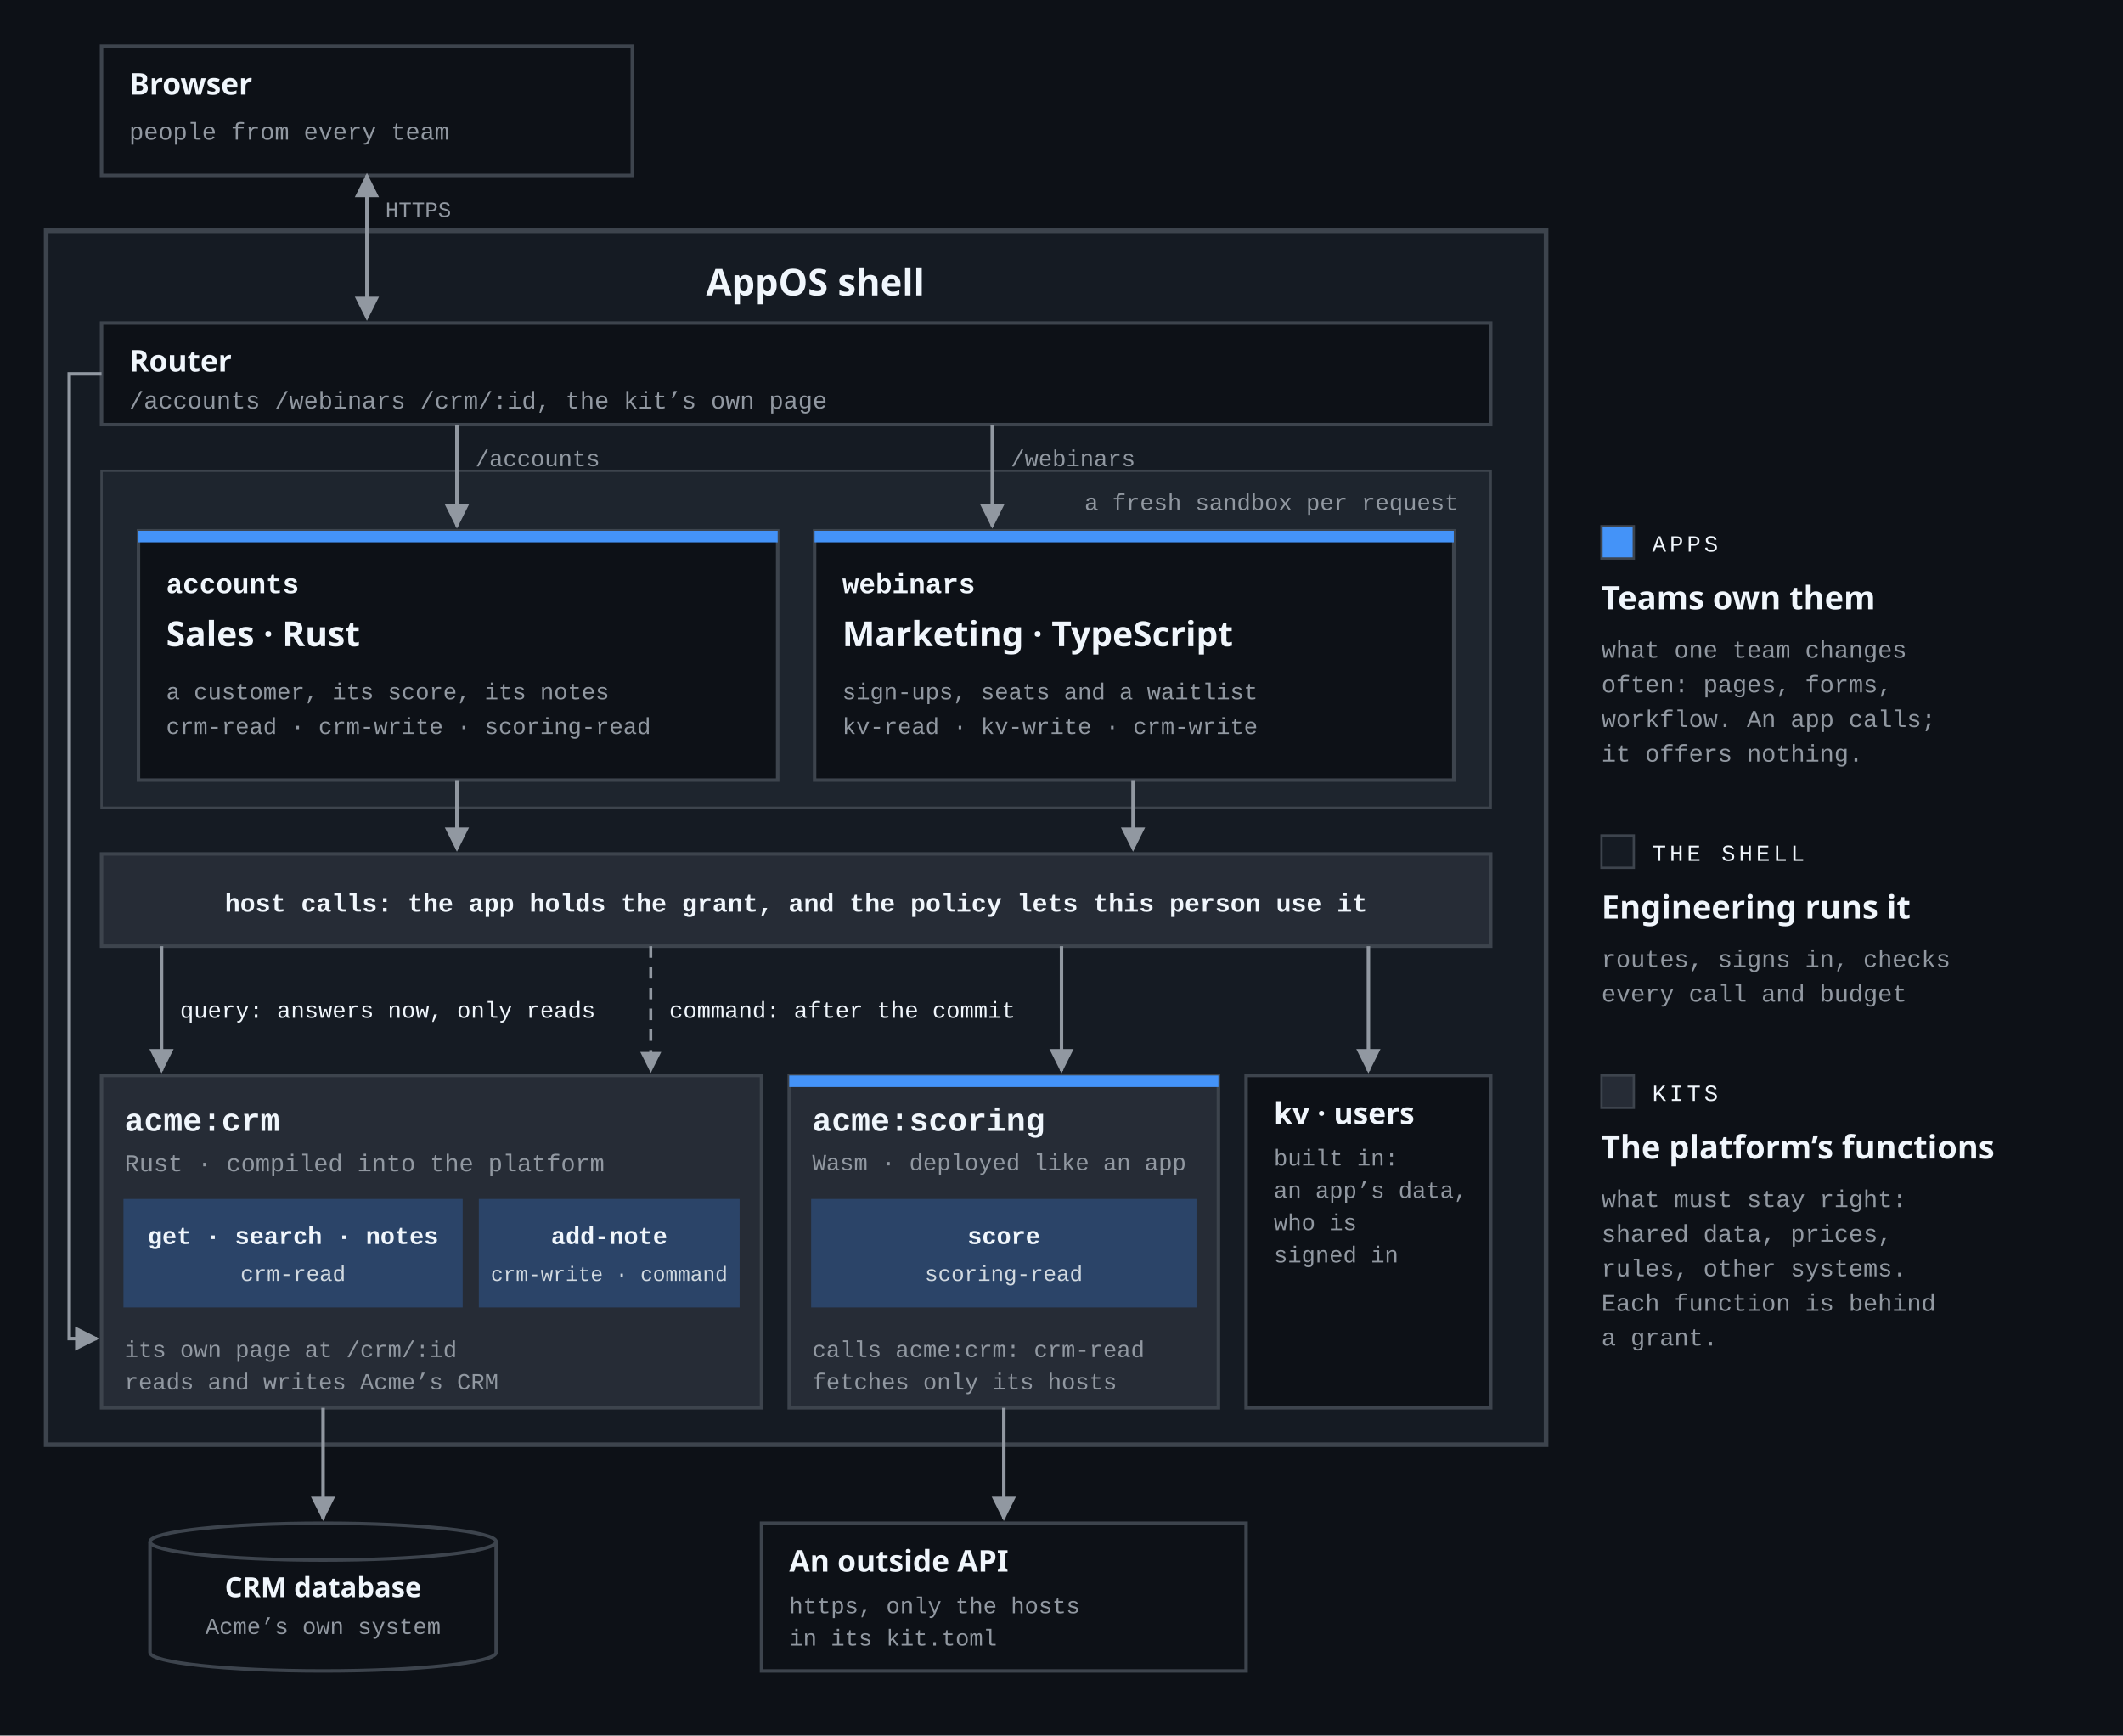
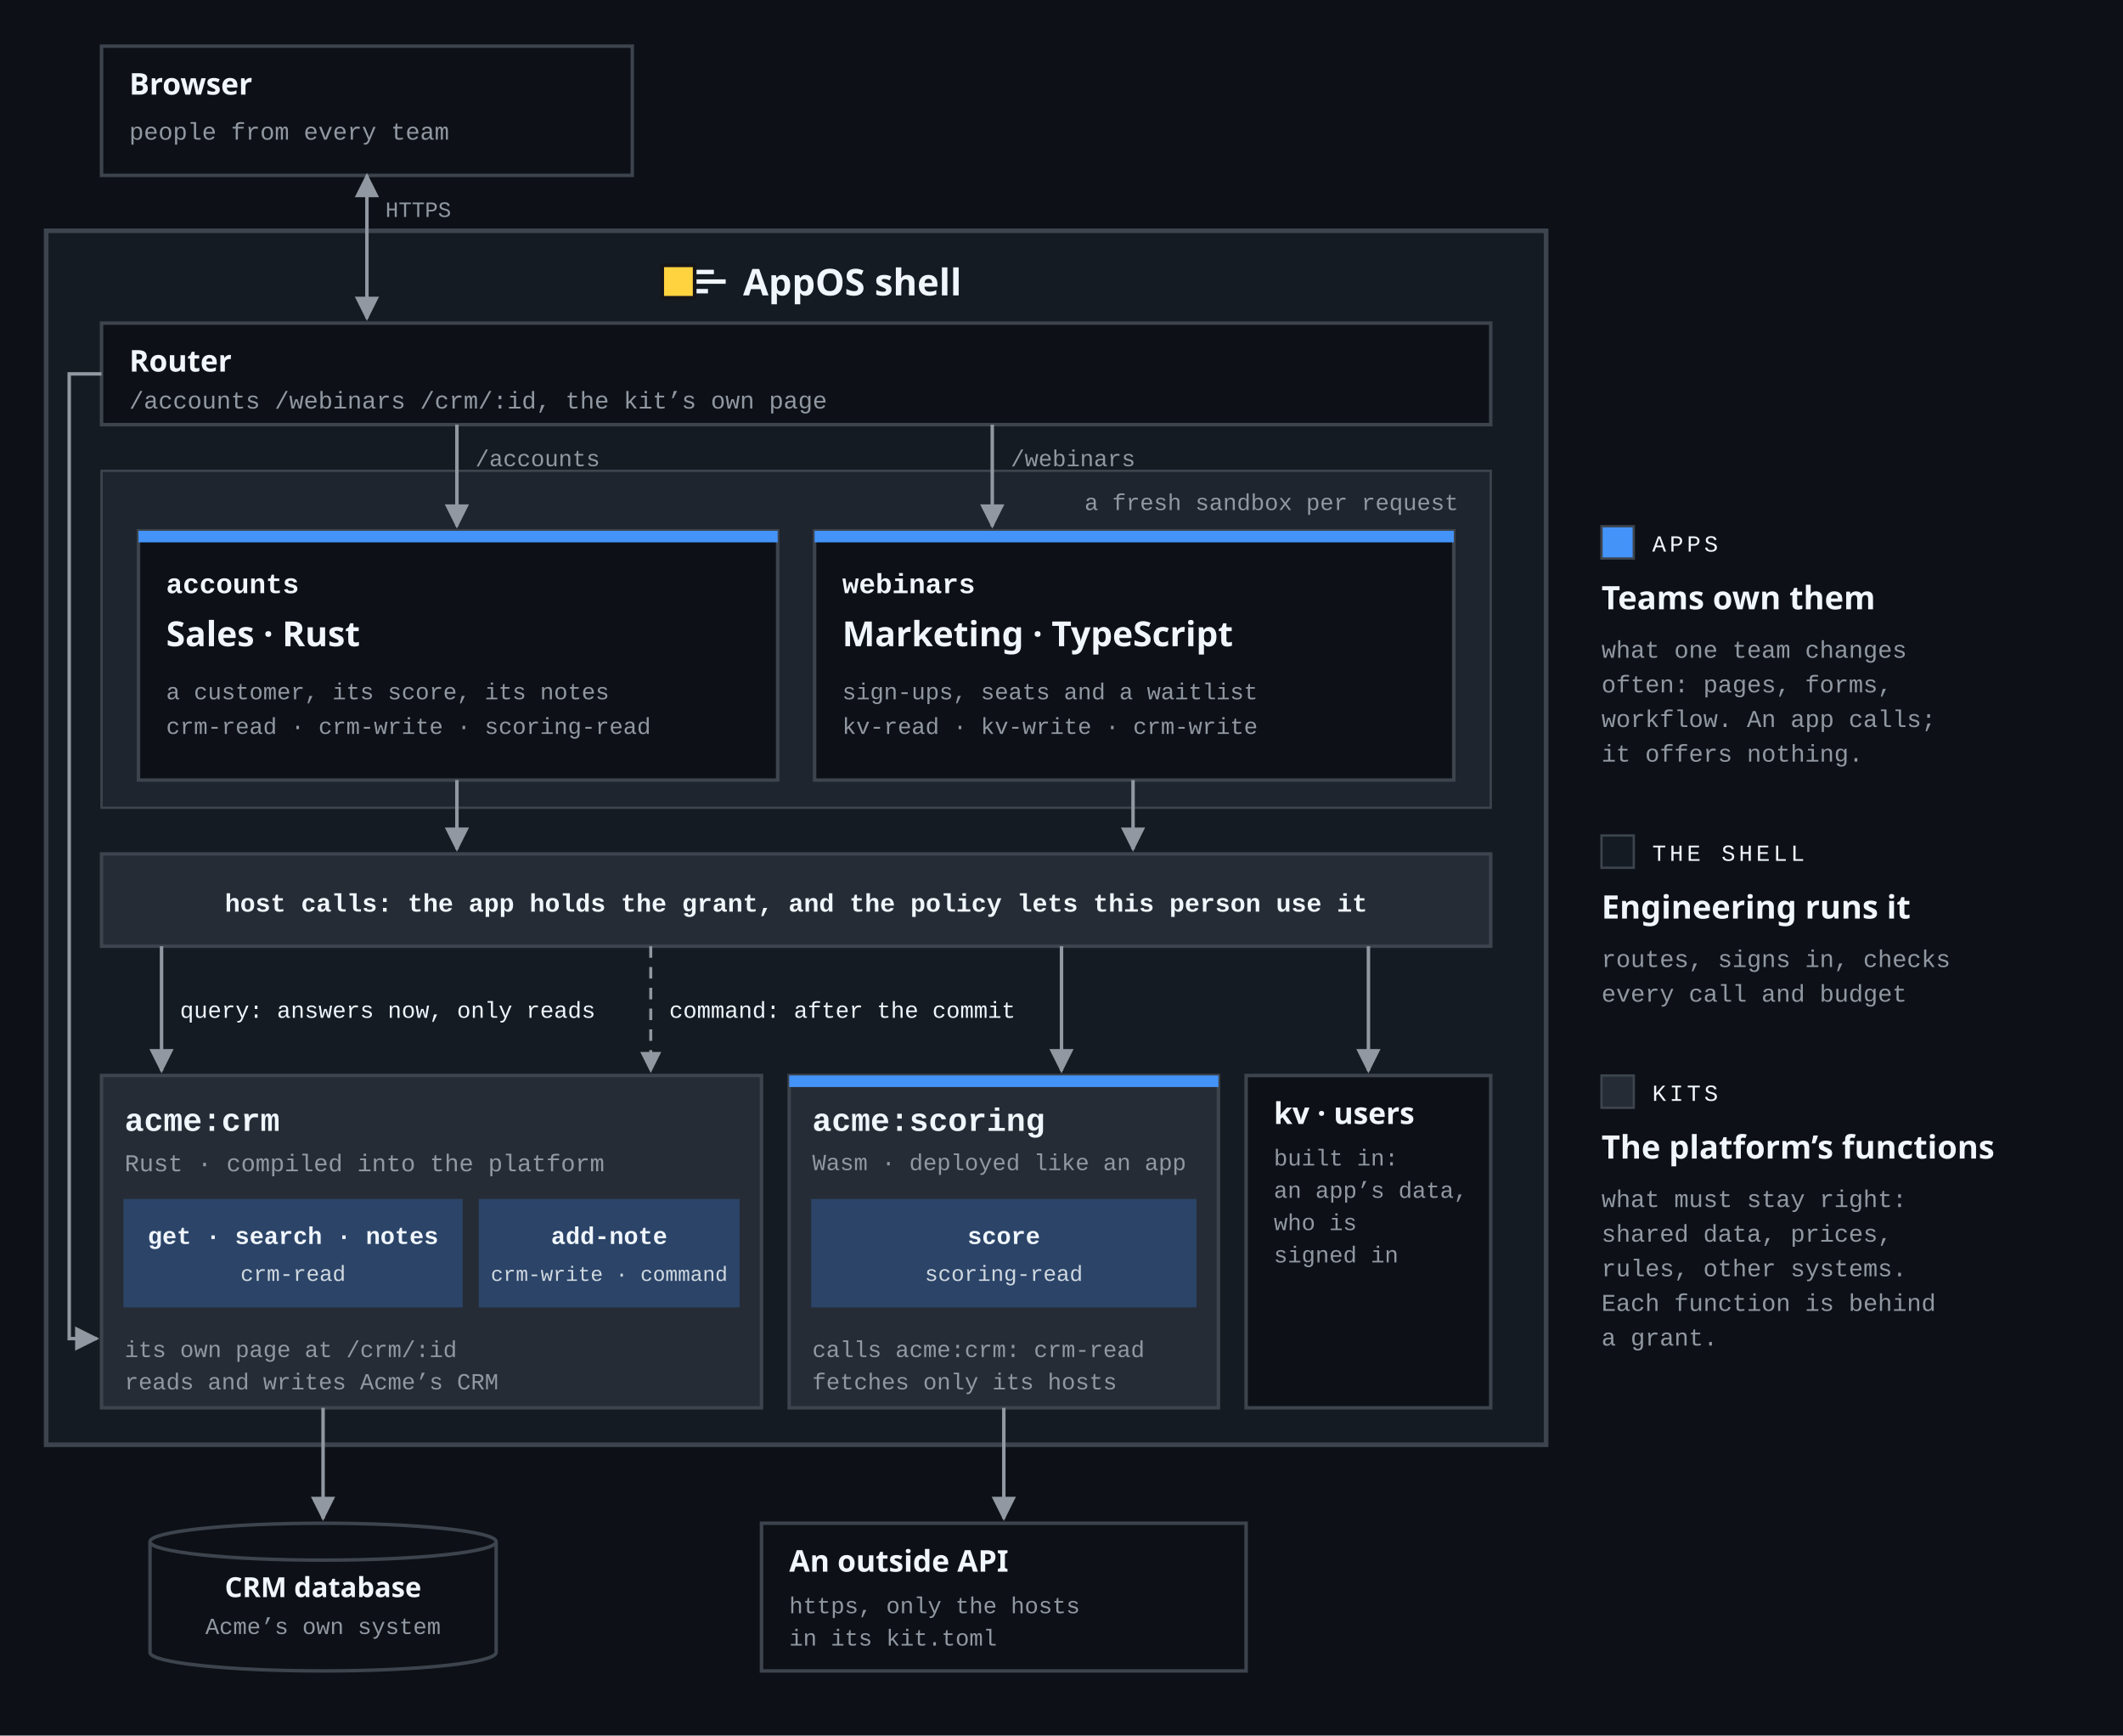
- <svg xmlns="http://www.w3.org/2000/svg" viewBox="-20 -20 920 752" width="920" height="752" role="img" aria-label="How the shell, apps and kits work together, in an illustration. A browser reaches the AppOS shell, which engineering runs. Its router sends /accounts to the sales team's accounts app and /webinars to the marketing team's webinars app, each in a fresh WebAssembly sandbox, and /crm to the CRM kit's own page. Every call from an app passes the shell's check: the app holds the grant and the policy lets the person use it. A query answers at once and only reads; a command, like the webinars app adding a note to a customer, goes out after the app's request commits. The kits: acme:crm, Rust compiled into the platform, with get, search and notes behind crm-read and the command add-note behind crm-write, over Acme's CRM; acme:scoring, Wasm deployed like an app, with score behind scoring-read, which calls the CRM kit and may fetch only from the hosts in its kit.toml; and kv and users, built into AppOS. Apps hold what one team changes often: pages, forms, workflow. Kits hold what must stay right: shared data, prices, rules and other systems.">
+ <svg xmlns="http://www.w3.org/2000/svg" xmlns:xlink="http://www.w3.org/1999/xlink" viewBox="-20 -20 920 752" width="920" height="752" role="img" aria-label="How the shell, apps and kits work together, in an illustration. A browser reaches the AppOS shell, which engineering runs. Its router sends /accounts to the sales team's accounts app and /webinars to the marketing team's webinars app, each in a fresh WebAssembly sandbox, and /crm to the CRM kit's own page. Every call from an app passes the shell's check: the app holds the grant and the policy lets the person use it. A query answers at once and only reads; a command, like the webinars app adding a note to a customer, goes out after the app's request commits. The kits: acme:crm, Rust compiled into the platform, with get, search and notes behind crm-read and the command add-note behind crm-write, over Acme's CRM; acme:scoring, Wasm deployed like an app, with score behind scoring-read, which calls the CRM kit and may fetch only from the hosts in its kit.toml; and kv and users, built into AppOS. Apps hold what one team changes often: pages, forms, workflow. Kits hold what must stay right: shared data, prices, rules and other systems.">
  <rect x="-20" y="-20" width="920" height="752" fill="#0d1117" />
+   <symbol id="appos-logo" viewBox="2.5 11.5 45 25">
+     <path d="M26 17.5h13M26 24h21M26 30.5h9" stroke="#f0f6fc" stroke-width="3" />
+     <rect x="4" y="13" width="22" height="22" fill="#ffd23f" stroke="#15151a" stroke-width="2.5" />
+   </symbol>
  <defs>
    <marker id="km-w" viewBox="0 0 10 10" refX="9" refY="5" markerWidth="7" markerHeight="7" orient="auto-start-reverse">
      <path d="M0,0 L10,5 L0,10 Z" fill="#9198a1" />
    </marker>
  </defs>
  <rect x="24" y="0" width="230" height="56" fill="#0d1117" stroke="#3d444d" stroke-width="1.5" />
  <text x="36" y="21" font-family="-apple-system, BlinkMacSystemFont, 'Segoe UI', 'Noto Sans', Helvetica, Arial, sans-serif" font-size="13" font-weight="700" fill="#f0f6fc" text-anchor="start">Browser</text>
  <text x="36" y="40.5" font-family="ui-monospace, SFMono-Regular, 'SF Mono', Menlo, Consolas, 'Liberation Mono', monospace" font-size="10.5" font-weight="400" fill="#9198a1" text-anchor="start">people from every team</text>
  <rect x="0" y="80" width="650" height="526" fill="#151b23" stroke="#3d444d" stroke-width="2" />
  <polyline points="139,56 139,118" fill="none" stroke="#9198a1" stroke-width="1.5" marker-start="url(#km-w)" marker-end="url(#km-w)" />
  <text x="147" y="74" font-family="ui-monospace, SFMono-Regular, 'SF Mono', Menlo, Consolas, 'Liberation Mono', monospace" font-size="9.5" font-weight="400" fill="#9198a1" text-anchor="start">HTTPS</text>
-   <text x="286" y="108" font-family="-apple-system, BlinkMacSystemFont, 'Segoe UI', 'Noto Sans', Helvetica, Arial, sans-serif" font-size="16" font-weight="800" fill="#f0f6fc" text-anchor="start">AppOS shell</text>
+   <use xlink:href="#appos-logo" x="266" y="94" width="28.8" height="16" />
+   <text x="302" y="108" font-family="-apple-system, BlinkMacSystemFont, 'Segoe UI', 'Noto Sans', Helvetica, Arial, sans-serif" font-size="16" font-weight="800" fill="#f0f6fc" text-anchor="start">AppOS shell</text>
  <rect x="24" y="120" width="602" height="44" fill="#0d1117" stroke="#3d444d" stroke-width="1.5" />
  <text x="36" y="141" font-family="-apple-system, BlinkMacSystemFont, 'Segoe UI', 'Noto Sans', Helvetica, Arial, sans-serif" font-size="13" font-weight="700" fill="#f0f6fc" text-anchor="start">Router</text>
  <text x="36" y="157" font-family="ui-monospace, SFMono-Regular, 'SF Mono', Menlo, Consolas, 'Liberation Mono', monospace" font-size="10.5" font-weight="400" fill="#9198a1" text-anchor="start">/accounts   /webinars   /crm/:id, the kit’s own page</text>
  <rect x="24" y="184" width="602" height="146" fill="#1e252e" stroke="#3d444d" stroke-width="1" />
  <text x="612" y="201" font-family="ui-monospace, SFMono-Regular, 'SF Mono', Menlo, Consolas, 'Liberation Mono', monospace" font-size="10" font-weight="400" fill="#9198a1" text-anchor="end">a fresh sandbox per request</text>
  <rect x="40" y="210" width="277" height="108" fill="#0d1117" stroke="#3d444d" stroke-width="1.5" />
  <rect x="40" y="210" width="277" height="5" fill="#4493f8" stroke="none" stroke-width="0" />
  <text x="52" y="237" font-family="ui-monospace, SFMono-Regular, 'SF Mono', Menlo, Consolas, 'Liberation Mono', monospace" font-size="12" font-weight="700" fill="#f0f6fc" text-anchor="start">accounts</text>
  <text x="52" y="260" font-family="-apple-system, BlinkMacSystemFont, 'Segoe UI', 'Noto Sans', Helvetica, Arial, sans-serif" font-size="15" font-weight="700" fill="#f0f6fc" text-anchor="start">Sales · Rust</text>
  <text x="52" y="283" font-family="ui-monospace, SFMono-Regular, 'SF Mono', Menlo, Consolas, 'Liberation Mono', monospace" font-size="10" font-weight="400" fill="#9198a1" text-anchor="start">a customer, its score, its notes</text>
  <text x="52" y="298" font-family="ui-monospace, SFMono-Regular, 'SF Mono', Menlo, Consolas, 'Liberation Mono', monospace" font-size="10" font-weight="400" fill="#9198a1" text-anchor="start">crm-read · crm-write · scoring-read</text>
  <rect x="333" y="210" width="277" height="108" fill="#0d1117" stroke="#3d444d" stroke-width="1.5" />
  <rect x="333" y="210" width="277" height="5" fill="#4493f8" stroke="none" stroke-width="0" />
  <text x="345" y="237" font-family="ui-monospace, SFMono-Regular, 'SF Mono', Menlo, Consolas, 'Liberation Mono', monospace" font-size="12" font-weight="700" fill="#f0f6fc" text-anchor="start">webinars</text>
  <text x="345" y="260" font-family="-apple-system, BlinkMacSystemFont, 'Segoe UI', 'Noto Sans', Helvetica, Arial, sans-serif" font-size="15" font-weight="700" fill="#f0f6fc" text-anchor="start">Marketing · TypeScript</text>
  <text x="345" y="283" font-family="ui-monospace, SFMono-Regular, 'SF Mono', Menlo, Consolas, 'Liberation Mono', monospace" font-size="10" font-weight="400" fill="#9198a1" text-anchor="start">sign-ups, seats and a waitlist</text>
  <text x="345" y="298" font-family="ui-monospace, SFMono-Regular, 'SF Mono', Menlo, Consolas, 'Liberation Mono', monospace" font-size="10" font-weight="400" fill="#9198a1" text-anchor="start">kv-read · kv-write · crm-write</text>
  <polyline points="178,164 178,208" fill="none" stroke="#9198a1" stroke-width="1.5" marker-end="url(#km-w)" />
  <text x="186" y="182" font-family="ui-monospace, SFMono-Regular, 'SF Mono', Menlo, Consolas, 'Liberation Mono', monospace" font-size="10" font-weight="400" fill="#9198a1" text-anchor="start">/accounts</text>
  <polyline points="410,164 410,208" fill="none" stroke="#9198a1" stroke-width="1.5" marker-end="url(#km-w)" />
  <text x="418" y="182" font-family="ui-monospace, SFMono-Regular, 'SF Mono', Menlo, Consolas, 'Liberation Mono', monospace" font-size="10" font-weight="400" fill="#9198a1" text-anchor="start">/webinars</text>
  <polyline points="178,318 178,348" fill="none" stroke="#9198a1" stroke-width="1.5" marker-end="url(#km-w)" />
  <polyline points="471,318 471,348" fill="none" stroke="#9198a1" stroke-width="1.5" marker-end="url(#km-w)" />
  <rect x="24" y="350" width="602" height="40" fill="#262c36" stroke="#3d444d" stroke-width="1.5" />
  <text x="325" y="375" font-family="ui-monospace, SFMono-Regular, 'SF Mono', Menlo, Consolas, 'Liberation Mono', monospace" font-size="11" font-weight="700" fill="#f0f6fc" text-anchor="middle">host calls: the app holds the grant, and the policy lets this person use it</text>
  <polyline points="50,390 50,444" fill="none" stroke="#9198a1" stroke-width="1.5" marker-end="url(#km-w)" />
  <text x="58" y="421" font-family="ui-monospace, SFMono-Regular, 'SF Mono', Menlo, Consolas, 'Liberation Mono', monospace" font-size="10" font-weight="400" fill="#f0f6fc" text-anchor="start">query: answers now, only reads</text>
  <polyline points="262,390 262,444" fill="none" stroke="#9198a1" stroke-width="1.3" stroke-dasharray="5 4" marker-end="url(#km-w)" />
  <text x="270" y="421" font-family="ui-monospace, SFMono-Regular, 'SF Mono', Menlo, Consolas, 'Liberation Mono', monospace" font-size="10" font-weight="400" fill="#f0f6fc" text-anchor="start">command: after the commit</text>
  <polyline points="440,390 440,444" fill="none" stroke="#9198a1" stroke-width="1.5" marker-end="url(#km-w)" />
  <polyline points="573,390 573,444" fill="none" stroke="#9198a1" stroke-width="1.5" marker-end="url(#km-w)" />
  <rect x="24" y="446" width="286" height="144" fill="#262c36" stroke="#3d444d" stroke-width="1.5" />
  <text x="34" y="470" font-family="ui-monospace, SFMono-Regular, 'SF Mono', Menlo, Consolas, 'Liberation Mono', monospace" font-size="14" font-weight="700" fill="#f0f6fc" text-anchor="start">acme:crm</text>
  <text x="34" y="487.5" font-family="ui-monospace, SFMono-Regular, 'SF Mono', Menlo, Consolas, 'Liberation Mono', monospace" font-size="10.5" font-weight="400" fill="#9198a1" text-anchor="start">Rust · compiled into the platform</text>
  <rect x="34" y="500" width="146" height="46" fill="#2b4468" stroke="#2b4468" stroke-width="1" />
  <text x="107.0" y="519" font-family="ui-monospace, SFMono-Regular, 'SF Mono', Menlo, Consolas, 'Liberation Mono', monospace" font-size="10.5" font-weight="700" fill="#f0f6fc" text-anchor="middle">get · search · notes</text>
  <text x="107.0" y="535" font-family="ui-monospace, SFMono-Regular, 'SF Mono', Menlo, Consolas, 'Liberation Mono', monospace" font-size="9.5" font-weight="400" fill="#d1d9e0" text-anchor="middle">crm-read</text>
  <rect x="188" y="500" width="112" height="46" fill="#2b4468" stroke="#2b4468" stroke-width="1" />
  <text x="244.0" y="519" font-family="ui-monospace, SFMono-Regular, 'SF Mono', Menlo, Consolas, 'Liberation Mono', monospace" font-size="10.5" font-weight="700" fill="#f0f6fc" text-anchor="middle">add-note</text>
  <text x="244.0" y="535" font-family="ui-monospace, SFMono-Regular, 'SF Mono', Menlo, Consolas, 'Liberation Mono', monospace" font-size="9" font-weight="400" fill="#d1d9e0" text-anchor="middle">crm-write · command</text>
  <text x="34" y="568" font-family="ui-monospace, SFMono-Regular, 'SF Mono', Menlo, Consolas, 'Liberation Mono', monospace" font-size="10" font-weight="400" fill="#9198a1" text-anchor="start">its own page at /crm/:id</text>
  <text x="34" y="582" font-family="ui-monospace, SFMono-Regular, 'SF Mono', Menlo, Consolas, 'Liberation Mono', monospace" font-size="10" font-weight="400" fill="#9198a1" text-anchor="start">reads and writes Acme’s CRM</text>
  <rect x="322" y="446" width="186" height="144" fill="#262c36" stroke="#3d444d" stroke-width="1.5" />
  <rect x="322" y="446" width="186" height="5" fill="#4493f8" stroke="none" stroke-width="0" />
  <text x="332" y="470" font-family="ui-monospace, SFMono-Regular, 'SF Mono', Menlo, Consolas, 'Liberation Mono', monospace" font-size="14" font-weight="700" fill="#f0f6fc" text-anchor="start">acme:scoring</text>
  <text x="332" y="487" font-family="ui-monospace, SFMono-Regular, 'SF Mono', Menlo, Consolas, 'Liberation Mono', monospace" font-size="10" font-weight="400" fill="#9198a1" text-anchor="start">Wasm · deployed like an app</text>
  <rect x="332" y="500" width="166" height="46" fill="#2b4468" stroke="#2b4468" stroke-width="1" />
  <text x="415.0" y="519" font-family="ui-monospace, SFMono-Regular, 'SF Mono', Menlo, Consolas, 'Liberation Mono', monospace" font-size="10.5" font-weight="700" fill="#f0f6fc" text-anchor="middle">score</text>
  <text x="415.0" y="535" font-family="ui-monospace, SFMono-Regular, 'SF Mono', Menlo, Consolas, 'Liberation Mono', monospace" font-size="9.5" font-weight="400" fill="#d1d9e0" text-anchor="middle">scoring-read</text>
  <text x="332" y="568" font-family="ui-monospace, SFMono-Regular, 'SF Mono', Menlo, Consolas, 'Liberation Mono', monospace" font-size="10" font-weight="400" fill="#9198a1" text-anchor="start">calls acme:crm: crm-read</text>
  <text x="332" y="582" font-family="ui-monospace, SFMono-Regular, 'SF Mono', Menlo, Consolas, 'Liberation Mono', monospace" font-size="10" font-weight="400" fill="#9198a1" text-anchor="start">fetches only its hosts</text>
  <rect x="520" y="446" width="106" height="144" fill="#0d1117" stroke="#3d444d" stroke-width="1.5" />
  <text x="532" y="467" font-family="-apple-system, BlinkMacSystemFont, 'Segoe UI', 'Noto Sans', Helvetica, Arial, sans-serif" font-size="13" font-weight="700" fill="#f0f6fc" text-anchor="start">kv · users</text>
  <text x="532" y="485" font-family="ui-monospace, SFMono-Regular, 'SF Mono', Menlo, Consolas, 'Liberation Mono', monospace" font-size="10" font-weight="400" fill="#9198a1" text-anchor="start">built in:</text>
  <text x="532" y="499" font-family="ui-monospace, SFMono-Regular, 'SF Mono', Menlo, Consolas, 'Liberation Mono', monospace" font-size="10" font-weight="400" fill="#9198a1" text-anchor="start">an app’s data,</text>
  <text x="532" y="513" font-family="ui-monospace, SFMono-Regular, 'SF Mono', Menlo, Consolas, 'Liberation Mono', monospace" font-size="10" font-weight="400" fill="#9198a1" text-anchor="start">who is</text>
  <text x="532" y="527" font-family="ui-monospace, SFMono-Regular, 'SF Mono', Menlo, Consolas, 'Liberation Mono', monospace" font-size="10" font-weight="400" fill="#9198a1" text-anchor="start">signed in</text>
  <polyline points="24,142 10,142 10,560 22,560" fill="none" stroke="#9198a1" stroke-width="1.5" marker-end="url(#km-w)" />
  <polyline points="120,590 120,638" fill="none" stroke="#9198a1" stroke-width="1.5" marker-end="url(#km-w)" />
  <path d="M45,648 V696 A75.0,8 0 0 0 195,696 V648" fill="#0d1117" stroke="#3d444d" stroke-width="1.5" />
  <ellipse cx="120.0" cy="648" rx="75.0" ry="8" fill="#0d1117" stroke="#3d444d" stroke-width="1.5" />
  <text x="120.0" y="672" font-family="-apple-system, BlinkMacSystemFont, 'Segoe UI', 'Noto Sans', Helvetica, Arial, sans-serif" font-size="12" font-weight="700" fill="#f0f6fc" text-anchor="middle">CRM database</text>
  <text x="120.0" y="688" font-family="ui-monospace, SFMono-Regular, 'SF Mono', Menlo, Consolas, 'Liberation Mono', monospace" font-size="10" font-weight="400" fill="#9198a1" text-anchor="middle">Acme’s own system</text>
  <polyline points="415,590 415,638" fill="none" stroke="#9198a1" stroke-width="1.5" marker-end="url(#km-w)" />
  <rect x="310" y="640" width="210" height="64" fill="#0d1117" stroke="#3d444d" stroke-width="1.5" />
  <text x="322" y="661" font-family="-apple-system, BlinkMacSystemFont, 'Segoe UI', 'Noto Sans', Helvetica, Arial, sans-serif" font-size="13" font-weight="700" fill="#f0f6fc" text-anchor="start">An outside API</text>
  <text x="322" y="679" font-family="ui-monospace, SFMono-Regular, 'SF Mono', Menlo, Consolas, 'Liberation Mono', monospace" font-size="10" font-weight="400" fill="#9198a1" text-anchor="start">https, only the hosts</text>
  <text x="322" y="693" font-family="ui-monospace, SFMono-Regular, 'SF Mono', Menlo, Consolas, 'Liberation Mono', monospace" font-size="10" font-weight="400" fill="#9198a1" text-anchor="start">in its kit.toml</text>
  <rect x="674" y="208" width="14" height="14" fill="#4493f8" stroke="#3d444d" stroke-width="1" />
  <text x="696" y="219" font-family="ui-monospace, SFMono-Regular, 'SF Mono', Menlo, Consolas, 'Liberation Mono', monospace" font-size="10" font-weight="400" fill="#f0f6fc" text-anchor="start" letter-spacing="1.5">APPS</text>
  <text x="674" y="244" font-family="-apple-system, BlinkMacSystemFont, 'Segoe UI', 'Noto Sans', Helvetica, Arial, sans-serif" font-size="14" font-weight="700" fill="#f0f6fc" text-anchor="start">Teams own them</text>
  <text x="674" y="265" font-family="ui-monospace, SFMono-Regular, 'SF Mono', Menlo, Consolas, 'Liberation Mono', monospace" font-size="10.5" font-weight="400" fill="#9198a1" text-anchor="start">what one team changes</text>
  <text x="674" y="280" font-family="ui-monospace, SFMono-Regular, 'SF Mono', Menlo, Consolas, 'Liberation Mono', monospace" font-size="10.5" font-weight="400" fill="#9198a1" text-anchor="start">often: pages, forms,</text>
  <text x="674" y="295" font-family="ui-monospace, SFMono-Regular, 'SF Mono', Menlo, Consolas, 'Liberation Mono', monospace" font-size="10.5" font-weight="400" fill="#9198a1" text-anchor="start">workflow. An app calls;</text>
  <text x="674" y="310" font-family="ui-monospace, SFMono-Regular, 'SF Mono', Menlo, Consolas, 'Liberation Mono', monospace" font-size="10.5" font-weight="400" fill="#9198a1" text-anchor="start">it offers nothing.</text>
  <rect x="674" y="342" width="14" height="14" fill="#151b23" stroke="#3d444d" stroke-width="1" />
  <text x="696" y="353" font-family="ui-monospace, SFMono-Regular, 'SF Mono', Menlo, Consolas, 'Liberation Mono', monospace" font-size="10" font-weight="400" fill="#f0f6fc" text-anchor="start" letter-spacing="1.5">THE SHELL</text>
  <text x="674" y="378" font-family="-apple-system, BlinkMacSystemFont, 'Segoe UI', 'Noto Sans', Helvetica, Arial, sans-serif" font-size="14" font-weight="700" fill="#f0f6fc" text-anchor="start">Engineering runs it</text>
  <text x="674" y="399" font-family="ui-monospace, SFMono-Regular, 'SF Mono', Menlo, Consolas, 'Liberation Mono', monospace" font-size="10.5" font-weight="400" fill="#9198a1" text-anchor="start">routes, signs in, checks</text>
  <text x="674" y="414" font-family="ui-monospace, SFMono-Regular, 'SF Mono', Menlo, Consolas, 'Liberation Mono', monospace" font-size="10.5" font-weight="400" fill="#9198a1" text-anchor="start">every call and budget</text>
  <rect x="674" y="446" width="14" height="14" fill="#262c36" stroke="#3d444d" stroke-width="1" />
  <text x="696" y="457" font-family="ui-monospace, SFMono-Regular, 'SF Mono', Menlo, Consolas, 'Liberation Mono', monospace" font-size="10" font-weight="400" fill="#f0f6fc" text-anchor="start" letter-spacing="1.5">KITS</text>
  <text x="674" y="482" font-family="-apple-system, BlinkMacSystemFont, 'Segoe UI', 'Noto Sans', Helvetica, Arial, sans-serif" font-size="14" font-weight="700" fill="#f0f6fc" text-anchor="start">The platform’s functions</text>
  <text x="674" y="503" font-family="ui-monospace, SFMono-Regular, 'SF Mono', Menlo, Consolas, 'Liberation Mono', monospace" font-size="10.5" font-weight="400" fill="#9198a1" text-anchor="start">what must stay right:</text>
  <text x="674" y="518" font-family="ui-monospace, SFMono-Regular, 'SF Mono', Menlo, Consolas, 'Liberation Mono', monospace" font-size="10.5" font-weight="400" fill="#9198a1" text-anchor="start">shared data, prices,</text>
  <text x="674" y="533" font-family="ui-monospace, SFMono-Regular, 'SF Mono', Menlo, Consolas, 'Liberation Mono', monospace" font-size="10.5" font-weight="400" fill="#9198a1" text-anchor="start">rules, other systems.</text>
  <text x="674" y="548" font-family="ui-monospace, SFMono-Regular, 'SF Mono', Menlo, Consolas, 'Liberation Mono', monospace" font-size="10.5" font-weight="400" fill="#9198a1" text-anchor="start">Each function is behind</text>
  <text x="674" y="563" font-family="ui-monospace, SFMono-Regular, 'SF Mono', Menlo, Consolas, 'Liberation Mono', monospace" font-size="10.5" font-weight="400" fill="#9198a1" text-anchor="start">a grant.</text>
</svg>
